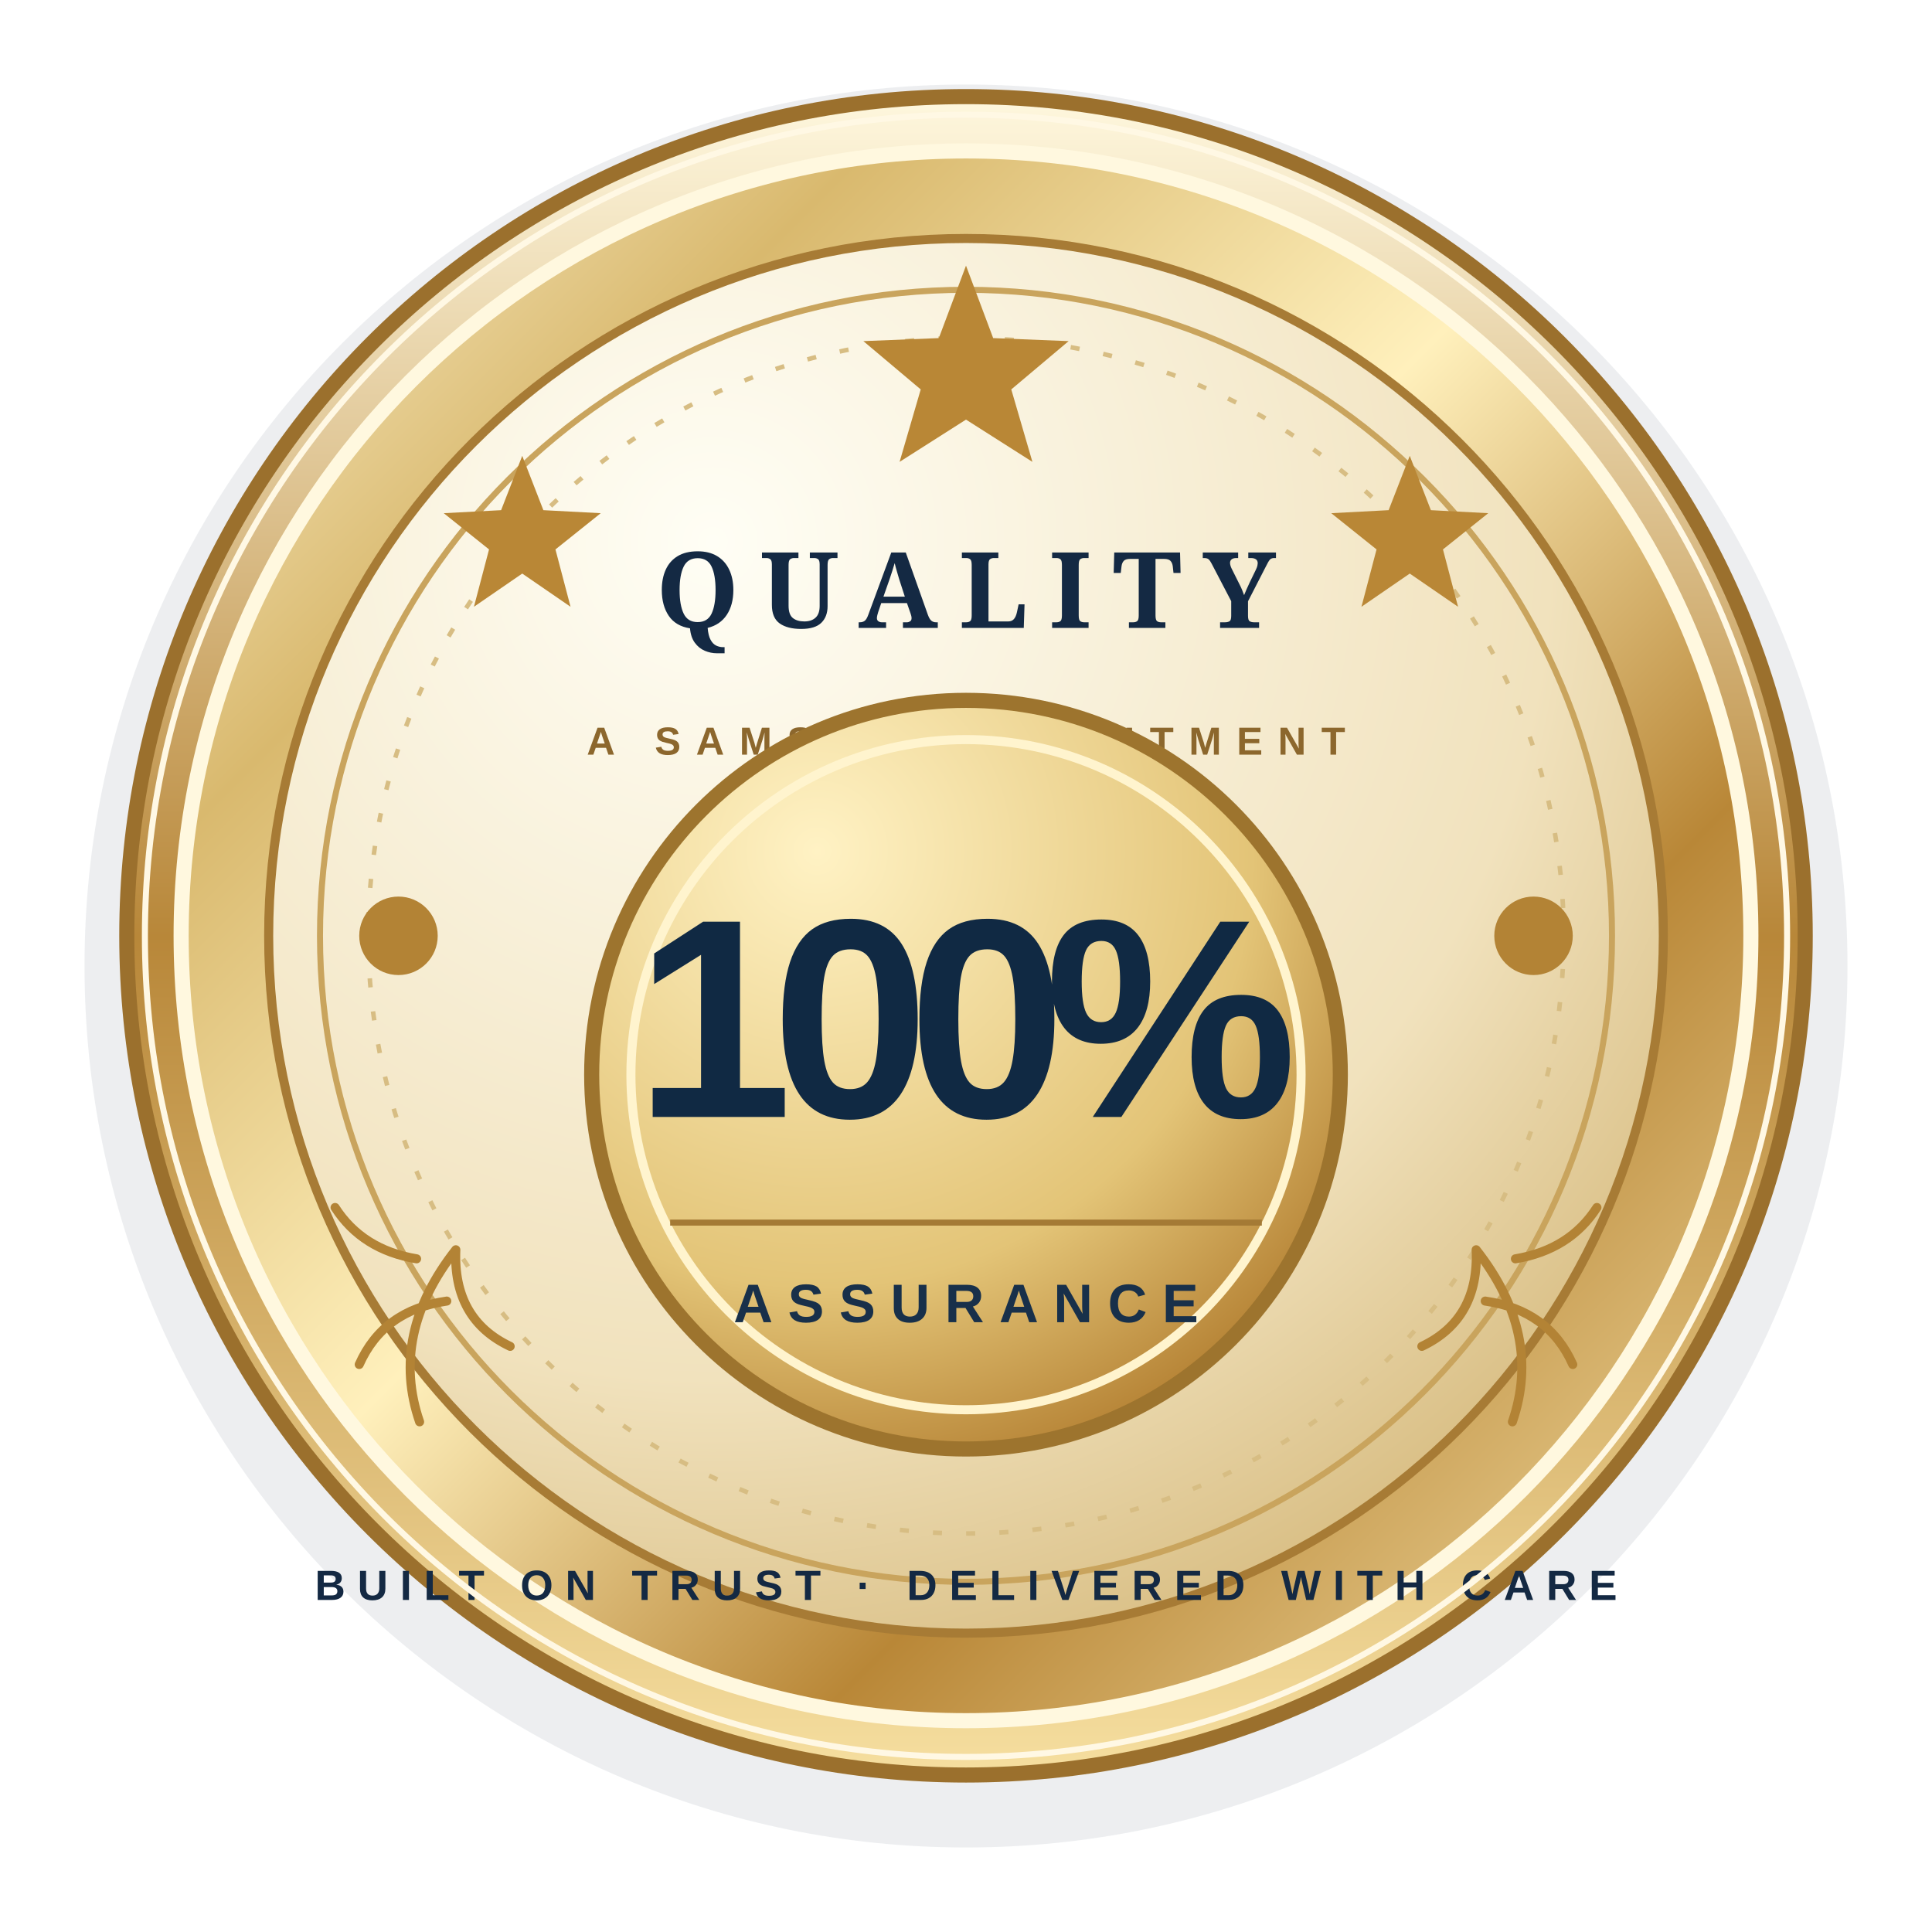
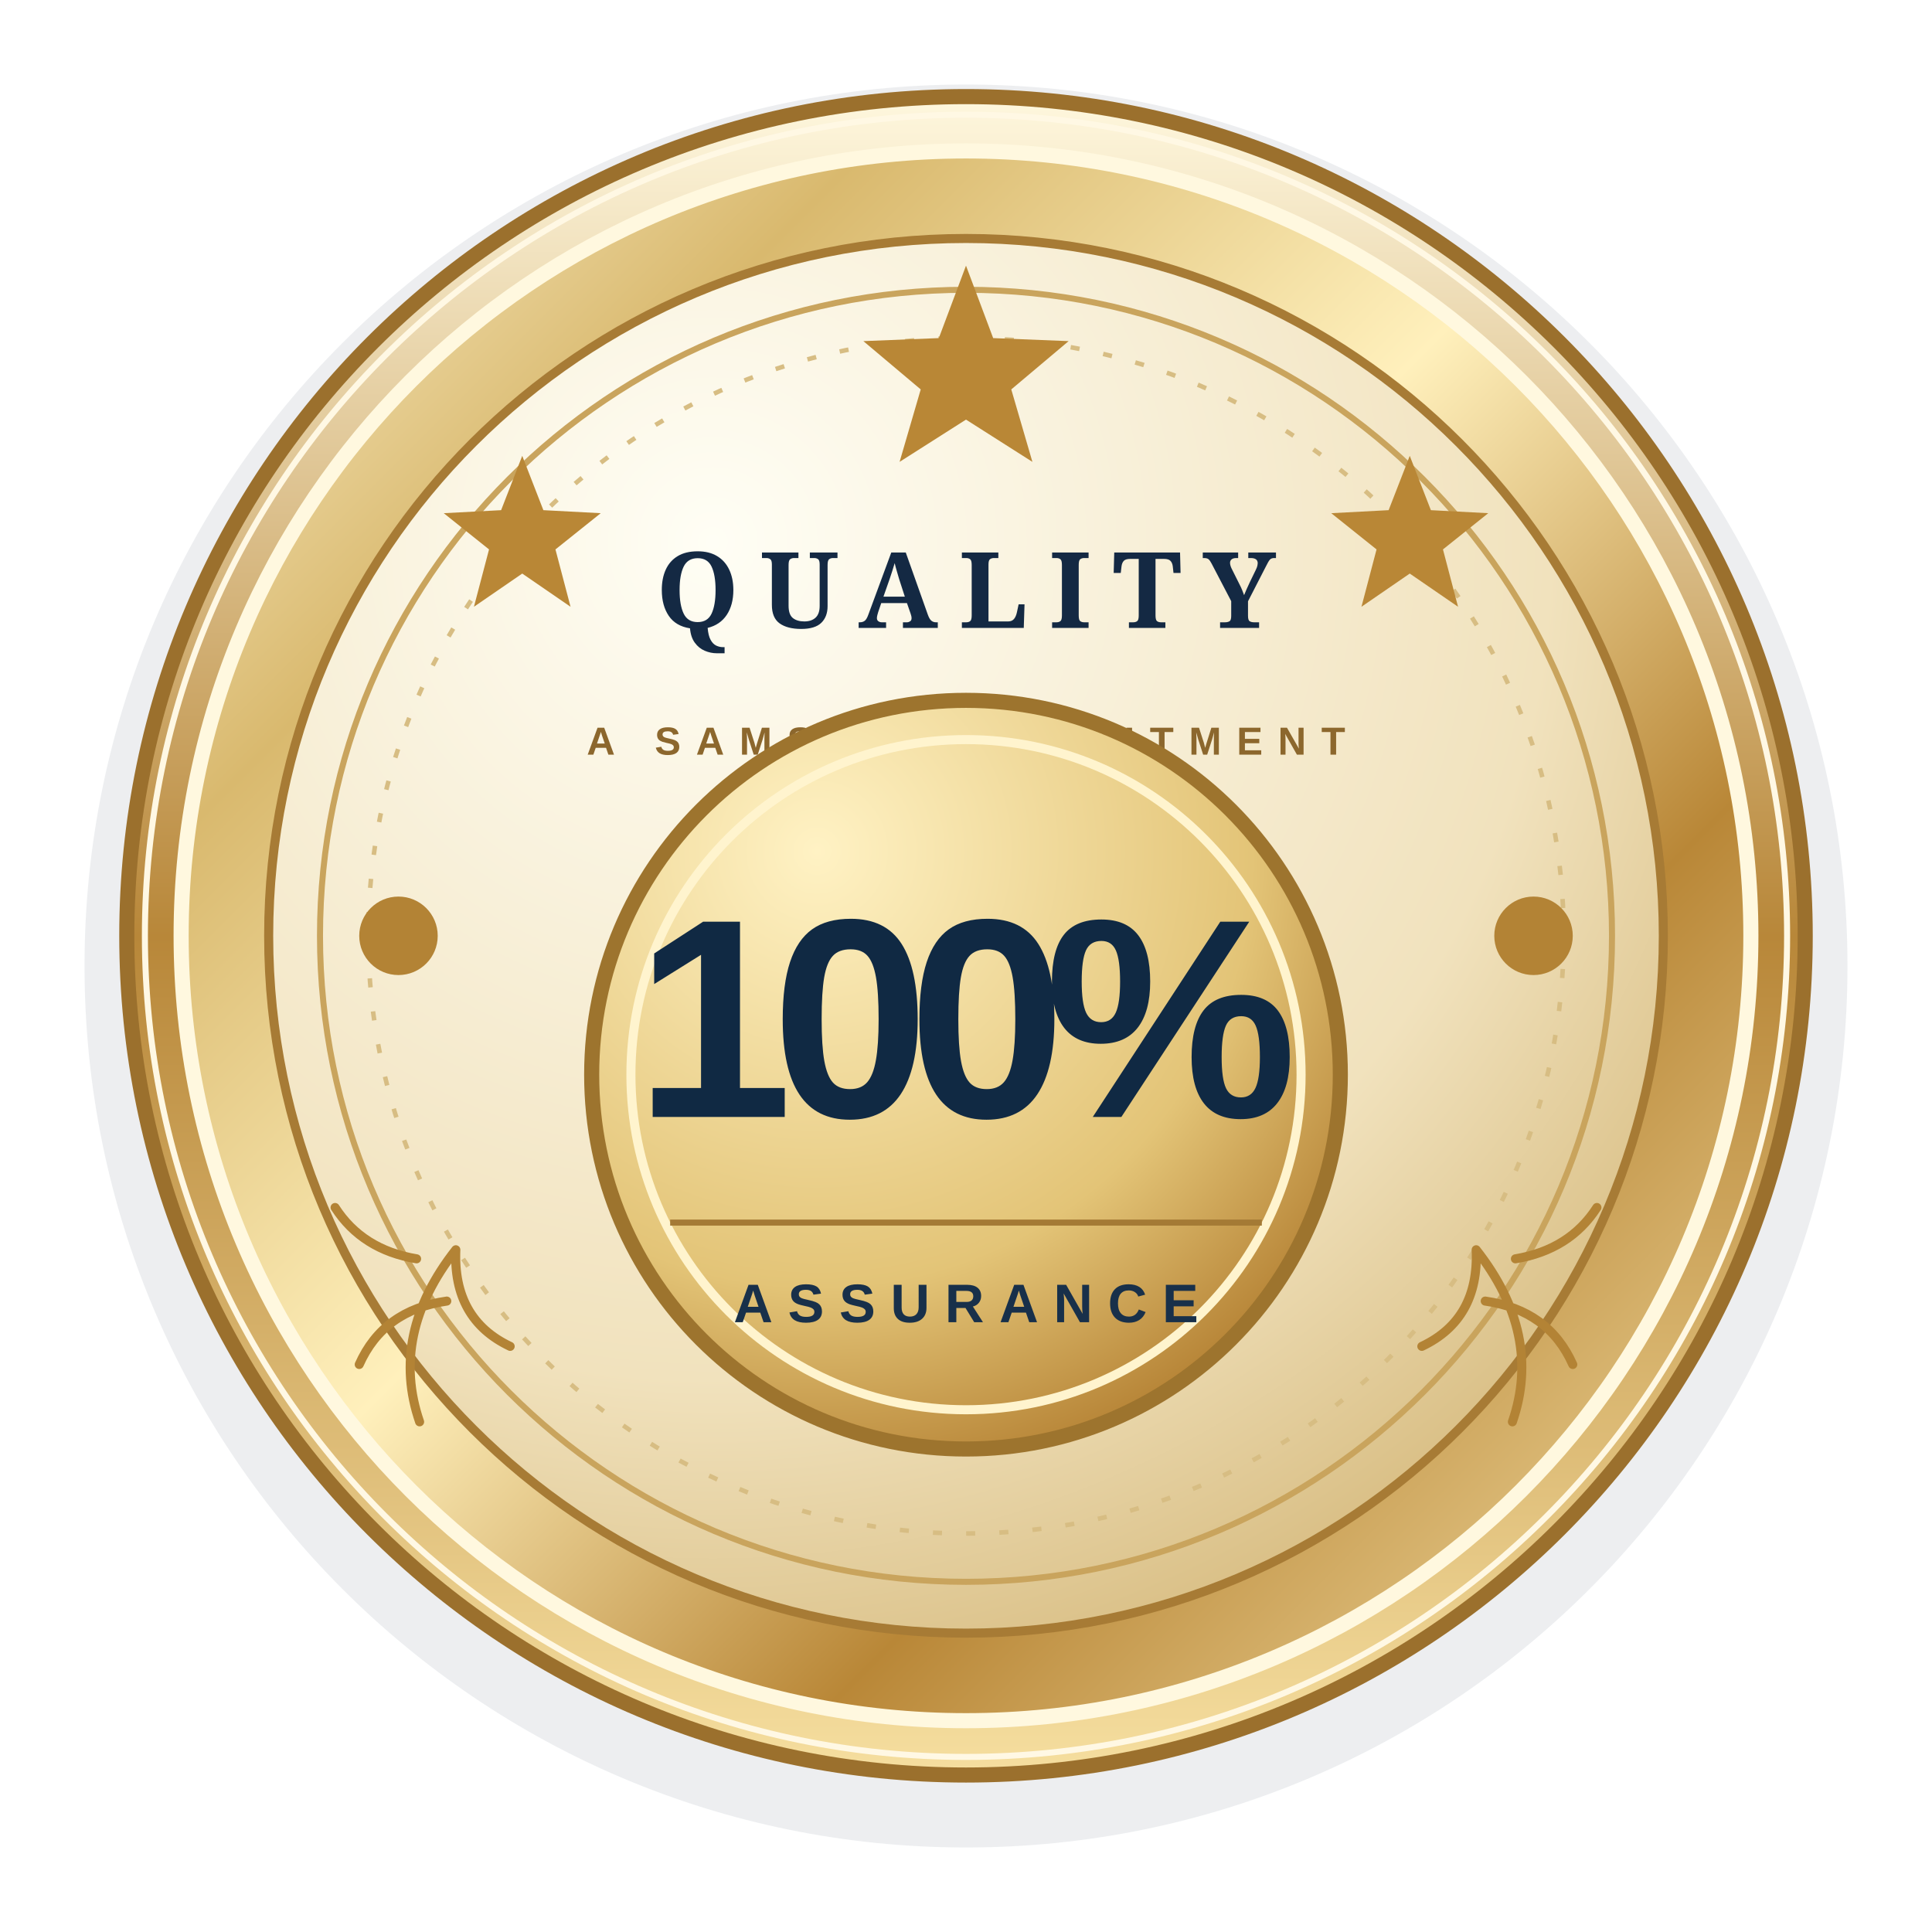
<svg xmlns="http://www.w3.org/2000/svg" viewBox="0 0 640 640" role="img" aria-labelledby="t d">
  <defs>
    <linearGradient id="g" x1="0" y1="0" x2="1" y2="1">
      <stop stop-color="#fff5d5" />
      <stop offset=".22" stop-color="#d9b96e" />
      <stop offset=".46" stop-color="#fff0bc" />
      <stop offset=".7" stop-color="#b98737" />
      <stop offset="1" stop-color="#f8e5ac" />
    </linearGradient>
    <linearGradient id="rim" x1="0" y1="0" x2="0" y2="1">
      <stop stop-color="#fff8df" />
      <stop offset=".5" stop-color="#b88739" />
      <stop offset="1" stop-color="#f6dfa0" />
    </linearGradient>
    <radialGradient id="ivory" cx=".32" cy=".22" r=".85">
      <stop stop-color="#fffef5" />
      <stop offset=".7" stop-color="#f1e2bd" />
      <stop offset="1" stop-color="#d8bd82" />
    </radialGradient>
    <radialGradient id="gold" cx=".3" cy=".2" r=".9">
      <stop stop-color="#fff2c4" />
      <stop offset=".65" stop-color="#e3c477" />
      <stop offset="1" stop-color="#b17c2e" />
    </radialGradient>
  </defs>
  <circle cx="320" cy="320" r="292" fill="#142943" opacity=".08" />
  <circle cx="320" cy="310" r="278" fill="url(#rim)" stroke="#9b702d" stroke-width="5" />
  <circle cx="320" cy="310" r="260" fill="url(#g)" stroke="#fff8df" stroke-width="5" />
  <circle cx="320" cy="310" r="231" fill="url(#ivory)" stroke="#a77b35" stroke-width="3" />
  <circle cx="320" cy="310" r="214" fill="none" stroke="#c9a45d" stroke-width="2" />
  <circle cx="320" cy="310" r="198" fill="none" stroke="#d7bd83" stroke-width="1.5" stroke-dasharray="3 8" />
  <g fill="#b98736">
    <path d="m320 88 9 24 25 1-19 16 7 24-22-14-22 14 7-24-19-16 25-1Z" />
    <path d="m173 151 7 18 19 1-15 12 5 19-16-11-16 11 5-19-15-12 19-1Z" />
    <path d="m467 151 7 18 19 1-15 12 5 19-16-11-16 11 5-19-15-12 19-1Z" />
  </g>
  <text x="320" y="208" text-anchor="middle" fill="#142943" font-family="Georgia,serif" font-size="35" font-weight="bold" letter-spacing="7">QUALITY</text>
  <text x="320" y="250" text-anchor="middle" fill="#8c672d" font-family="Arial,sans-serif" font-size="13" font-weight="700" letter-spacing="5">A SAMSEN COMMITMENT</text>
  <circle cx="320" cy="356" r="124" fill="url(#gold)" stroke="#9d742e" stroke-width="5" />
  <circle cx="320" cy="356" r="111" fill="none" stroke="#fff4ce" stroke-width="3" />
  <text x="320" y="370" text-anchor="middle" fill="#102943" font-family="Arial,sans-serif" font-size="94" font-weight="800" letter-spacing="-7">100%</text>
  <path d="M222 405h196" stroke="#a47a35" stroke-width="2" />
  <text x="320" y="438" text-anchor="middle" fill="#18304a" font-family="Arial,sans-serif" font-size="18" font-weight="800" letter-spacing="5">ASSURANCE</text>
  <g fill="#b38335">
    <circle cx="132" cy="310" r="13" />
    <circle cx="508" cy="310" r="13" />
  </g>
  <g fill="none" stroke="#b38335" stroke-width="3" stroke-linecap="round">
    <path d="M151 414q-22 28-12 57m12-57q-1 23 18 32m-21-15q-21 3-29 21m19-35q-18-3-27-17" />
    <path d="M489 414q22 28 12 57m-12-57q1 23-18 32m21-15q21 3 29 21m-19-35q18-3 27-17" />
  </g>
-   <text x="320" y="530" text-anchor="middle" fill="#142943" font-family="Arial,sans-serif" font-size="14" font-weight="800" letter-spacing="4">BUILT ON TRUST · DELIVERED WITH CARE</text>
  <circle cx="320" cy="310" r="272" fill="none" stroke="#fff8e4" stroke-width="2" />
</svg>
